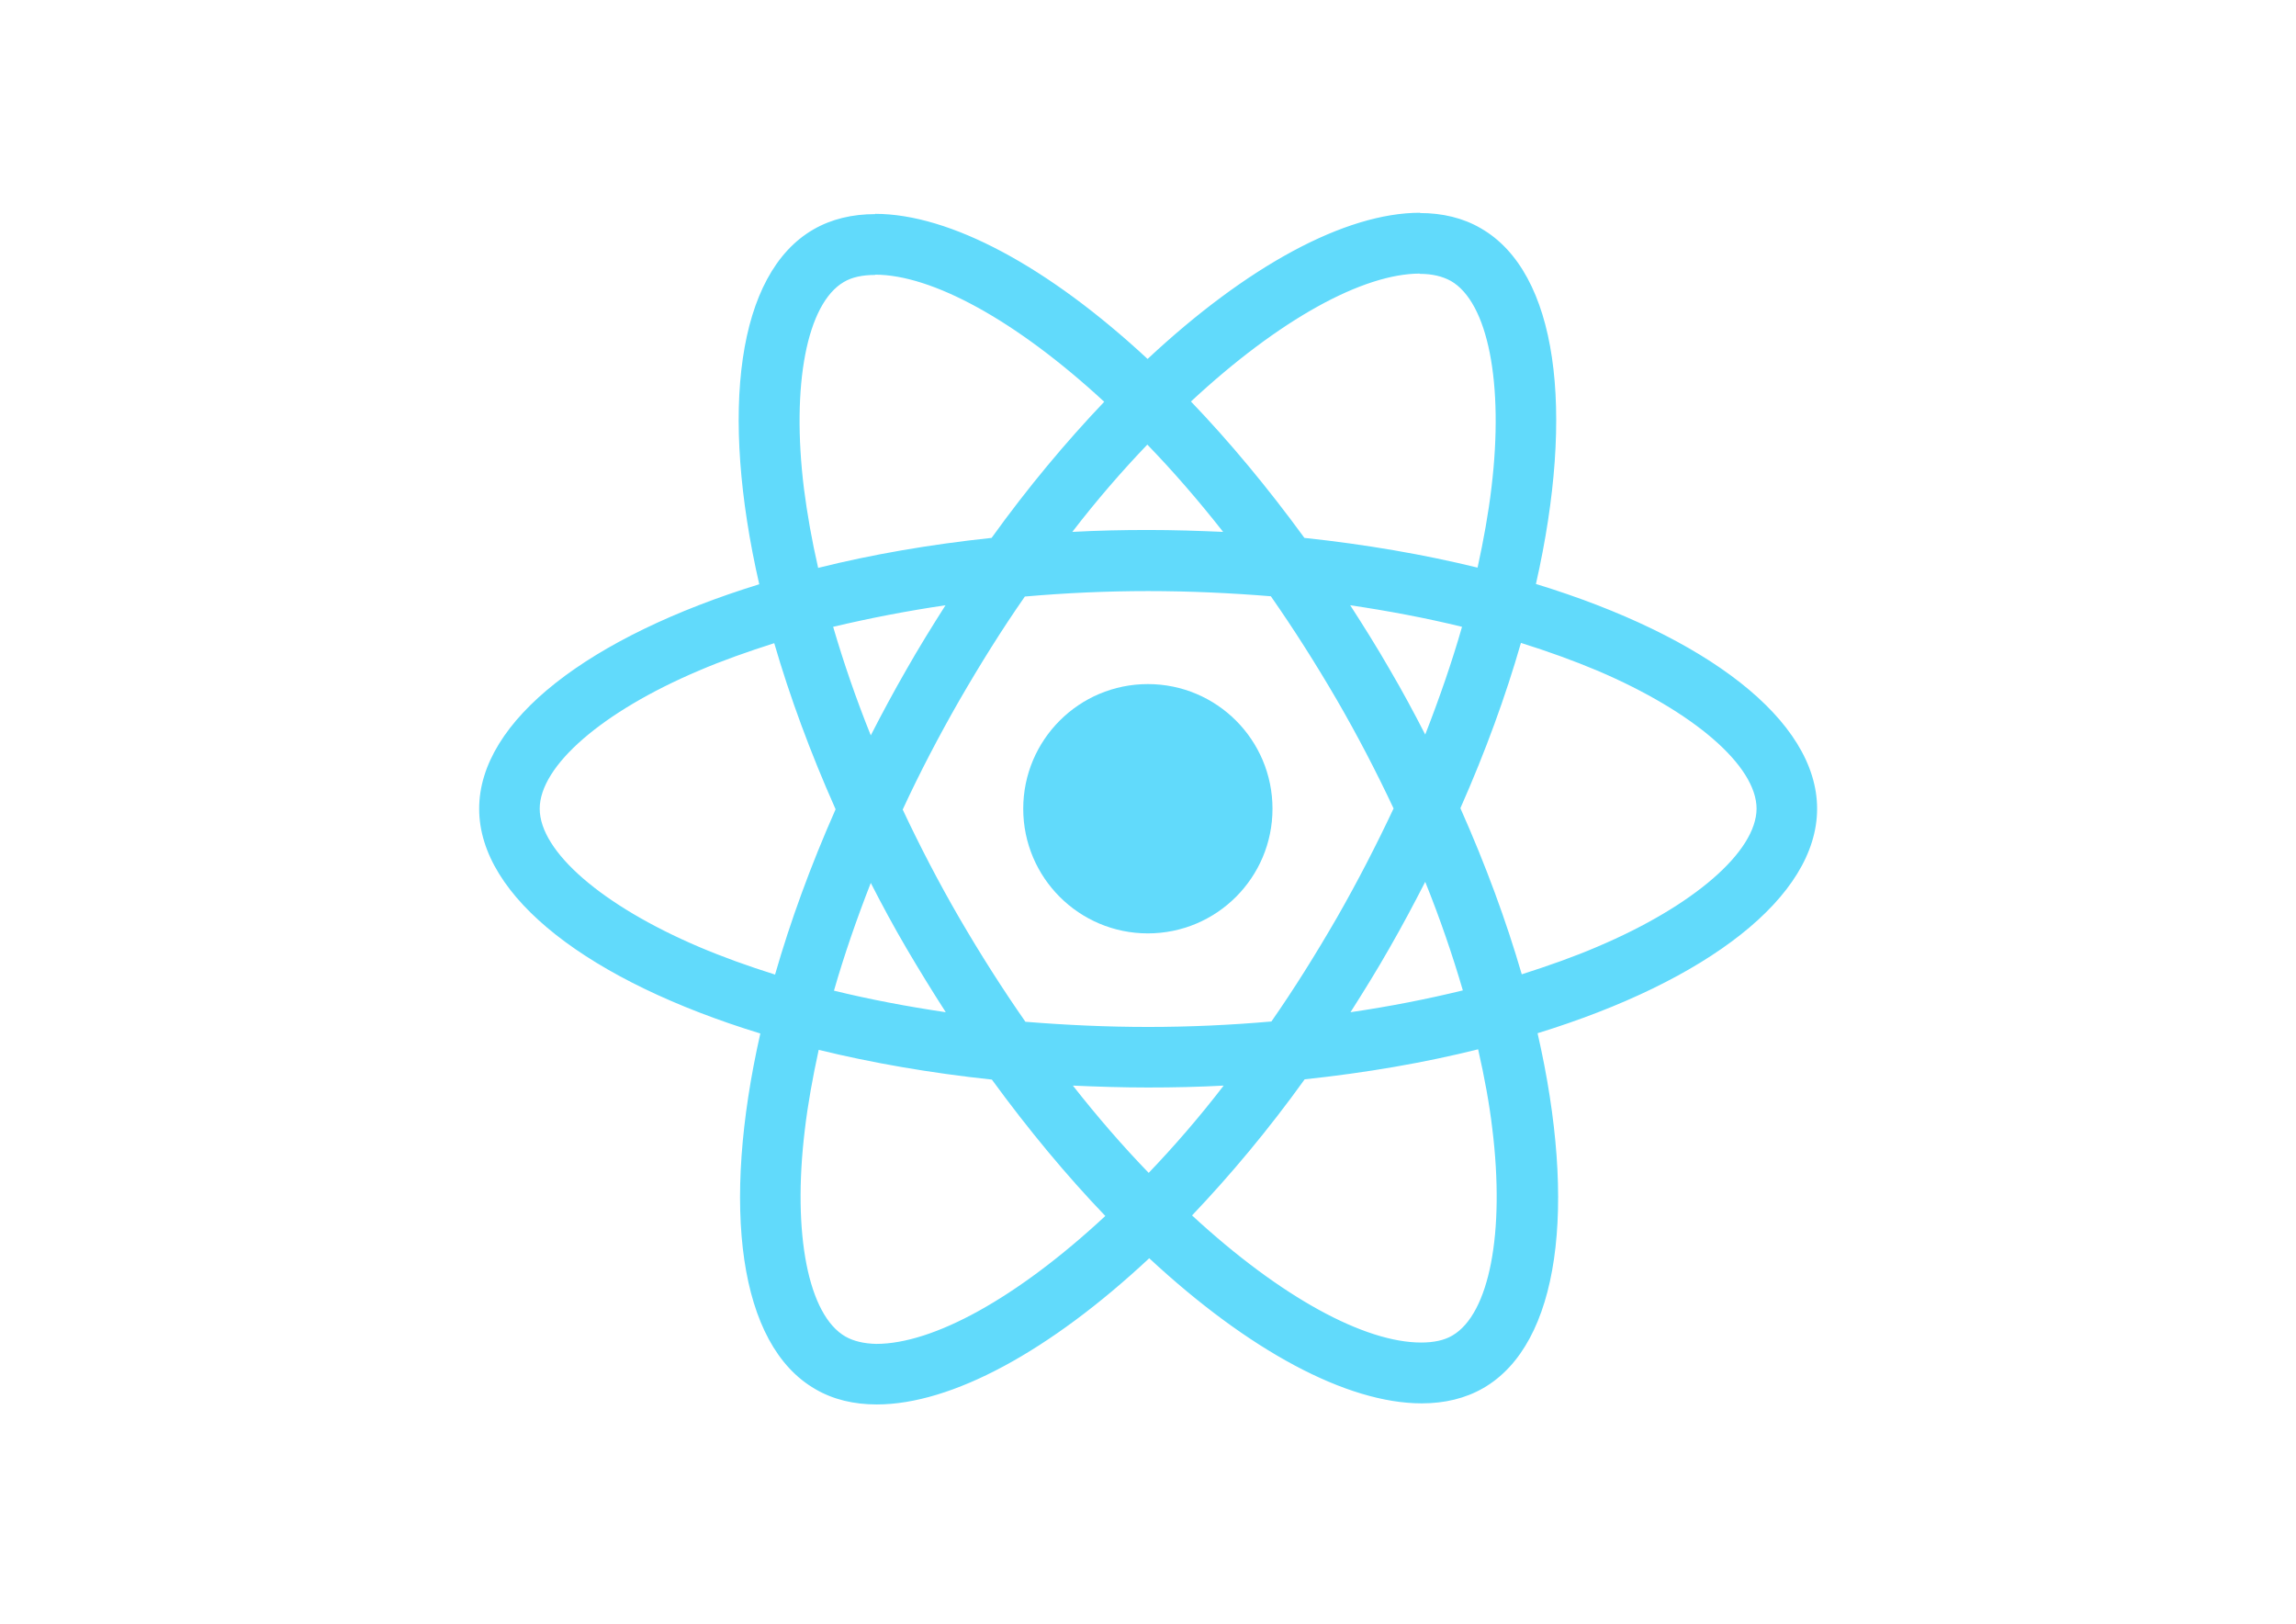
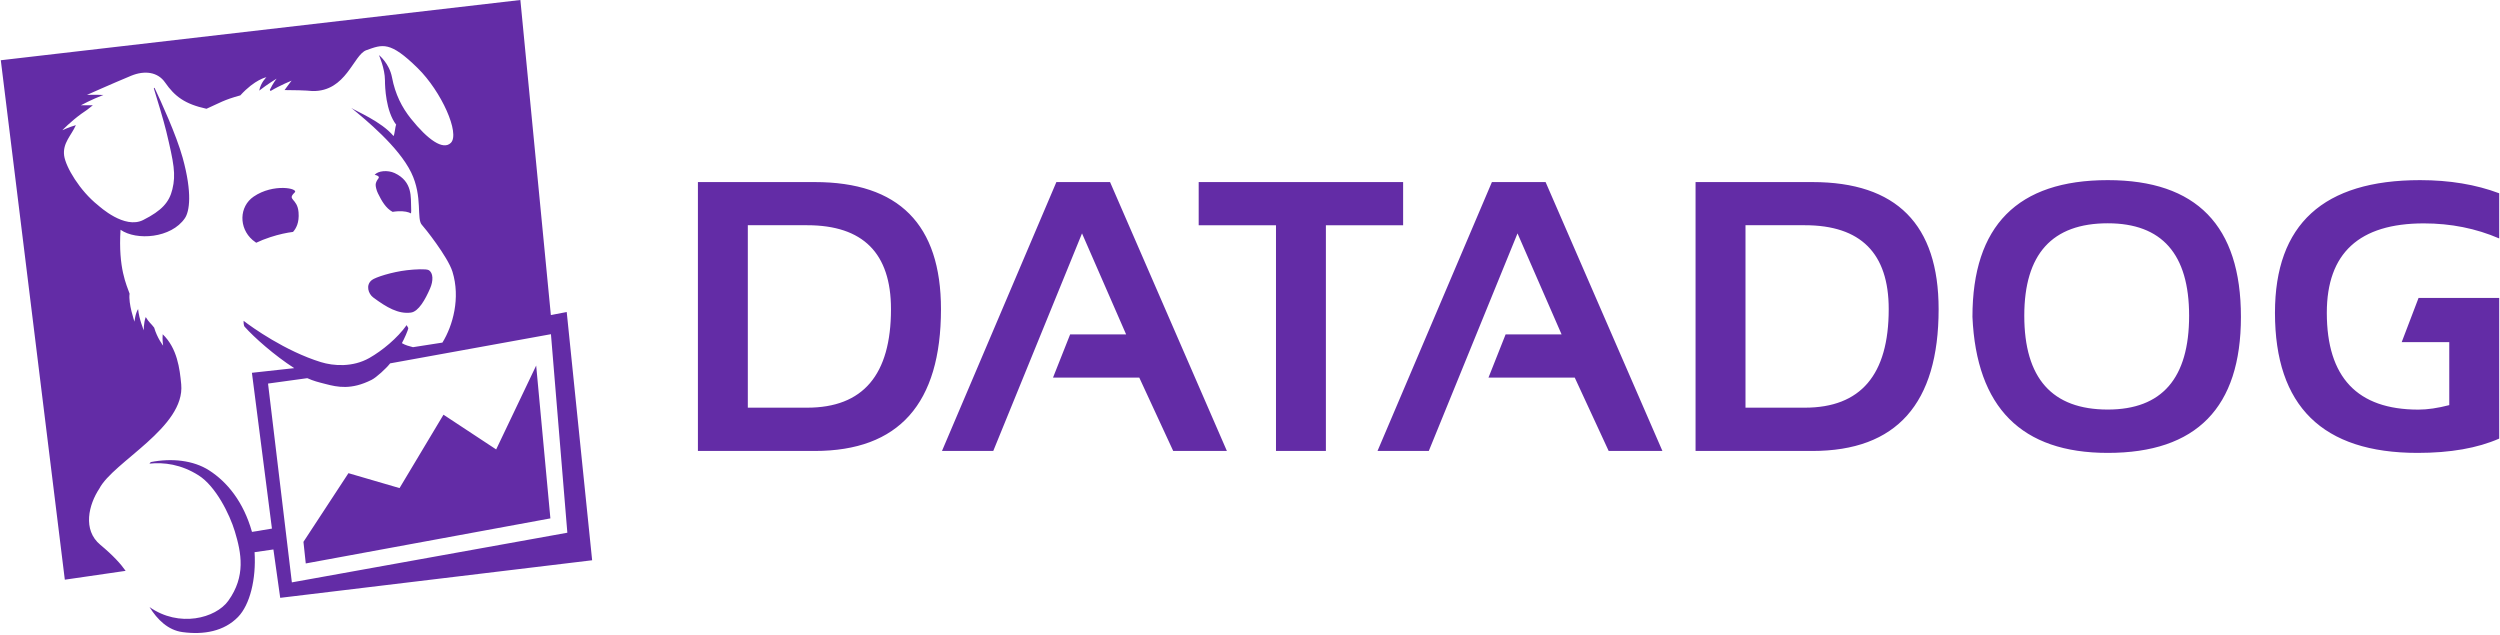
- <svg xmlns="http://www.w3.org/2000/svg" viewBox="0 0 841.9 595.3">
-   <g fill="#61DAFB">
-     <path d="M666.3 296.5c0-32.5-40.7-63.3-103.1-82.4 14.4-63.6 8-114.2-20.2-130.4-6.5-3.8-14.1-5.6-22.4-5.6v22.3c4.6 0 8.3.9 11.4 2.6 13.6 7.8 19.5 37.5 14.9 75.7-1.1 9.4-2.9 19.3-5.1 29.4-19.6-4.8-41-8.5-63.5-10.9-13.5-18.5-27.5-35.3-41.6-50 32.6-30.3 63.2-46.9 84-46.9V78c-27.5 0-63.5 19.6-99.9 53.6-36.4-33.8-72.4-53.2-99.9-53.2v22.3c20.7 0 51.4 16.5 84 46.6-14 14.7-28 31.4-41.3 49.9-22.6 2.4-44 6.1-63.6 11-2.3-10-4-19.7-5.2-29-4.7-38.2 1.1-67.9 14.6-75.8 3-1.8 6.9-2.6 11.5-2.6V78.5c-8.4 0-16 1.8-22.6 5.6-28.1 16.2-34.4 66.7-19.9 130.1-62.2 19.2-102.7 49.9-102.7 82.3 0 32.5 40.7 63.3 103.1 82.4-14.4 63.6-8 114.2 20.2 130.4 6.5 3.8 14.1 5.6 22.5 5.6 27.5 0 63.5-19.6 99.9-53.6 36.4 33.8 72.4 53.2 99.9 53.2 8.4 0 16-1.8 22.6-5.6 28.1-16.2 34.4-66.7 19.9-130.1 62-19.1 102.5-49.9 102.5-82.3zm-130.2-66.7c-3.7 12.9-8.3 26.2-13.5 39.5-4.1-8-8.4-16-13.1-24-4.6-8-9.5-15.8-14.4-23.4 14.2 2.1 27.9 4.7 41 7.9zm-45.8 106.5c-7.8 13.5-15.8 26.3-24.1 38.2-14.9 1.3-30 2-45.2 2-15.1 0-30.2-.7-45-1.9-8.3-11.9-16.4-24.6-24.2-38-7.6-13.1-14.5-26.4-20.8-39.8 6.2-13.4 13.2-26.8 20.7-39.9 7.8-13.5 15.8-26.3 24.1-38.2 14.9-1.3 30-2 45.2-2 15.1 0 30.2.7 45 1.9 8.3 11.9 16.4 24.6 24.2 38 7.6 13.1 14.5 26.4 20.8 39.8-6.3 13.4-13.2 26.8-20.7 39.9zm32.3-13c5.4 13.4 10 26.8 13.8 39.8-13.1 3.2-26.9 5.9-41.2 8 4.9-7.7 9.8-15.6 14.4-23.7 4.6-8 8.9-16.1 13-24.1zM421.2 430c-9.3-9.6-18.6-20.3-27.8-32 9 .4 18.2.7 27.5.7 9.4 0 18.7-.2 27.8-.7-9 11.7-18.3 22.4-27.5 32zm-74.4-58.9c-14.2-2.1-27.9-4.7-41-7.9 3.7-12.9 8.3-26.2 13.5-39.5 4.1 8 8.4 16 13.1 24 4.7 8 9.5 15.8 14.4 23.4zM420.7 163c9.3 9.6 18.6 20.3 27.8 32-9-.4-18.2-.7-27.5-.7-9.4 0-18.7.2-27.8.7 9-11.7 18.3-22.4 27.5-32zm-74 58.9c-4.9 7.7-9.8 15.6-14.4 23.7-4.6 8-8.9 16-13 24-5.4-13.4-10-26.8-13.8-39.8 13.1-3.1 26.9-5.8 41.2-7.9zm-90.5 125.2c-35.4-15.1-58.3-34.9-58.3-50.6 0-15.7 22.9-35.6 58.3-50.6 8.6-3.7 18-7 27.7-10.1 5.7 19.6 13.2 40 22.5 60.9-9.2 20.8-16.6 41.1-22.2 60.6-9.9-3.1-19.3-6.5-28-10.2zM310 490c-13.6-7.8-19.5-37.5-14.9-75.7 1.1-9.4 2.9-19.3 5.1-29.4 19.6 4.8 41 8.5 63.5 10.9 13.5 18.5 27.5 35.3 41.6 50-32.6 30.3-63.2 46.9-84 46.9-4.5-.1-8.3-1-11.3-2.7zm237.2-76.2c4.7 38.2-1.1 67.9-14.6 75.8-3 1.8-6.9 2.6-11.5 2.6-20.7 0-51.4-16.5-84-46.6 14-14.7 28-31.4 41.3-49.9 22.6-2.4 44-6.1 63.6-11 2.3 10.1 4.1 19.8 5.2 29.1zm38.5-66.7c-8.6 3.7-18 7-27.7 10.1-5.7-19.6-13.2-40-22.5-60.9 9.2-20.8 16.6-41.1 22.2-60.6 9.9 3.1 19.3 6.5 28.1 10.2 35.4 15.1 58.3 34.9 58.3 50.6-.1 15.7-23 35.6-58.4 50.6zM320.8 78.4z" />
-     <circle cx="420.9" cy="296.5" r="45.7" />
-     <path d="M520.5 78.1z" />
-   </g>
+ <svg xmlns="http://www.w3.org/2000/svg" height="635" viewBox=".25 .25 800 203.33" width="2500">
+   <path d="m260.87 144.65h-37.4v-86.1h37.4c26.94 0 40.43 13.57 40.43 40.7-.01 30.26-13.49 45.4-40.43 45.4zm-21.42-13.86h19c17.9 0 26.84-10.51 26.84-31.55 0-17.91-8.95-26.87-26.84-26.87h-19zm78.59 13.86h-16.42l36.63-86.1h17.19l37.41 86.1h-17.19l-10.86-23.48h-27.63l5.49-13.85h17.92l-14.12-32.34zm65.78-86.1h65.46v13.84h-24.73v72.26h-15.98v-72.26h-24.75zm73.68 86.1h-16.42l36.63-86.1h17.19l37.41 86.1h-17.21l-10.86-23.48h-27.63l5.49-13.85h17.92l-14.11-32.34zm122.82 0h-37.4v-86.1h37.4c26.96 0 40.43 13.57 40.43 40.7 0 30.26-13.47 45.4-40.43 45.4zm-21.41-13.86h19c17.89 0 26.86-10.51 26.86-31.55 0-17.91-8.96-26.87-26.86-26.87h-19zm72.67-29.07c0-29.2 14.45-43.79 43.33-43.79 28.44 0 42.64 14.59 42.64 43.79 0 29.03-14.21 43.55-42.64 43.55-27.6 0-42.04-14.52-43.33-43.55zm43.33 29.67c17.36 0 26.05-10.01 26.05-30.05 0-19.72-8.69-29.59-26.05-29.59-17.82 0-26.73 9.87-26.73 29.59 0 20.04 8.91 30.05 26.73 30.05zm109.35-21.58v20.16c-3.69.96-6.99 1.44-9.9 1.44-19.55 0-29.31-10.34-29.31-31.01 0-19.09 10.36-28.62 31.07-28.62 8.65 0 16.69 1.61 24.13 4.82v-14.46c-7.44-2.8-15.89-4.21-25.34-4.21-30.97 0-46.46 14.15-46.46 42.47 0 29.9 15.22 44.87 45.67 44.87 10.47 0 19.17-1.52 26.13-4.58v-45.05h-25.82l-5.4 14.16zm-625.39 34.35-16.87-11.12-14.07 23.5-16.36-4.78-14.41 21.99.74 6.92 78.33-14.43-4.55-48.94zm-73.05-21.09 12.57-1.73c2.03.91 3.45 1.26 5.89 1.88 3.8.99 8.19 1.94 14.7-1.34 1.51-.75 4.67-3.64 5.94-5.28l51.49-9.34 5.25 63.57-88.21 15.9zm95.64-22.91-5.08.97-9.76-100.88-166.37 19.29 20.5 166.33 19.47-2.83c-1.55-2.22-3.98-4.91-8.11-8.35-5.74-4.76-3.71-12.86-.32-17.97 4.47-8.63 27.54-19.61 26.23-33.41-.47-5.02-1.27-11.55-5.93-16.03-.17 1.86.14 3.65.14 3.65s-1.91-2.44-2.87-5.77c-.95-1.28-1.69-1.68-2.7-3.39-.72 1.97-.62 4.26-.62 4.26s-1.56-3.7-1.82-6.82c-.93 1.4-1.16 4.05-1.16 4.05s-2.03-5.83-1.57-8.97c-.93-2.73-3.68-8.15-2.9-20.47 5.08 3.56 16.26 2.71 20.61-3.71 1.45-2.13 2.44-7.93-.72-19.36-2.03-7.33-7.05-18.25-9.01-22.4l-.23.17c1.03 3.34 3.16 10.33 3.98 13.73 2.47 10.29 3.13 13.87 1.97 18.61-.99 4.12-3.35 6.82-9.35 9.84-6 3.03-13.96-4.34-14.47-4.74-5.83-4.64-10.34-12.22-10.84-15.9-.52-4.03 2.32-6.45 3.76-9.74-2.05.59-4.34 1.63-4.34 1.63s2.73-2.83 6.1-5.27c1.4-.92 2.21-1.51 3.68-2.73-2.13-.03-3.86.02-3.86.02s3.55-1.92 7.23-3.31c-2.69-.12-5.27-.02-5.27-.02s7.92-3.54 14.17-6.14c4.3-1.76 8.5-1.24 10.86 2.17 3.1 4.47 6.35 6.9 13.25 8.41 4.24-1.88 5.52-2.84 10.84-4.29 4.68-5.15 8.36-5.82 8.36-5.82s-1.82 1.67-2.31 4.3c2.66-2.09 5.57-3.84 5.57-3.84s-1.13 1.39-2.18 3.6l.24.36c3.1-1.86 6.74-3.32 6.74-3.32s-1.04 1.32-2.26 3.02c2.34-.02 7.08.1 8.91.31 10.86.24 13.11-11.6 17.28-13.08 5.22-1.86 7.55-2.99 16.44 5.74 7.63 7.5 13.59 20.91 10.63 23.92-2.48 2.49-7.38-.97-12.8-7.74-2.87-3.58-5.03-7.81-6.05-13.19-.86-4.54-4.19-7.17-4.19-7.17s1.93 4.31 1.93 8.11c0 2.08.26 9.84 3.59 14.19-.33.64-.48 3.15-.85 3.63-3.87-4.68-12.19-8.03-13.54-9.02 4.59 3.76 15.14 12.4 19.19 20.68 3.83 7.83 1.57 15.01 3.51 16.87.55.53 8.24 10.11 9.72 14.93 2.58 8.39.15 17.21-3.22 22.68l-9.43 1.47c-1.38-.38-2.31-.58-3.55-1.29.68-1.21 2.04-4.22 2.05-4.84l-.53-.93c-2.94 4.16-7.85 8.2-11.94 10.52-5.35 3.03-11.51 2.56-15.52 1.32-11.39-3.51-22.16-11.21-24.75-13.23 0 0-.08 1.61.41 1.98 2.87 3.24 9.45 9.1 15.81 13.18l-13.55 1.49 6.41 49.89c-2.84.41-3.28.61-6.39 1.05-2.74-9.68-7.98-16.01-13.71-19.69-5.05-3.25-12.02-3.98-18.7-2.66l-.43.5c4.64-.48 10.12.19 15.74 3.75 5.52 3.49 9.97 12.51 11.61 17.94 2.1 6.94 3.55 14.36-2.1 22.23-4.02 5.59-15.74 8.68-25.22 2 2.53 4.07 5.95 7.4 10.55 8.02 6.84.93 13.33-.26 17.79-4.84 3.81-3.92 5.84-12.12 5.3-20.75l6.03-.87 2.18 15.49 99.88-12.03zm-60.77-42.08c-.28.64-.72 1.05-.06 3.12l.04.12.1.27.27.62c1.19 2.42 2.49 4.71 4.66 5.88.56-.09 1.15-.16 1.75-.19 2.04-.09 3.33.23 4.15.68.07-.41.09-1 .04-1.88-.16-3.07.61-8.29-5.29-11.04-2.23-1.03-5.35-.72-6.39.58.19.02.36.06.49.11 1.59.54.53 1.08.24 1.73m16.54 28.65c-.77-.43-4.39-.26-6.93.04-4.84.57-10.07 2.25-11.22 3.14-2.08 1.61-1.14 4.42.4 5.57 4.32 3.22 8.1 5.39 12.09 4.86 2.45-.32 4.61-4.2 6.14-7.73 1.06-2.42 1.06-5.03-.48-5.88m-42.87-24.85c1.37-1.3-6.8-3-13.14 1.32-4.67 3.19-4.82 10.03-.35 13.9.45.38.82.66 1.16.88 1.31-.62 2.8-1.24 4.51-1.79 2.9-.94 5.3-1.43 7.28-1.68.95-1.06 2.05-2.92 1.77-6.29-.37-4.59-3.84-3.86-1.23-6.34" fill="#632ca6" />
</svg>
